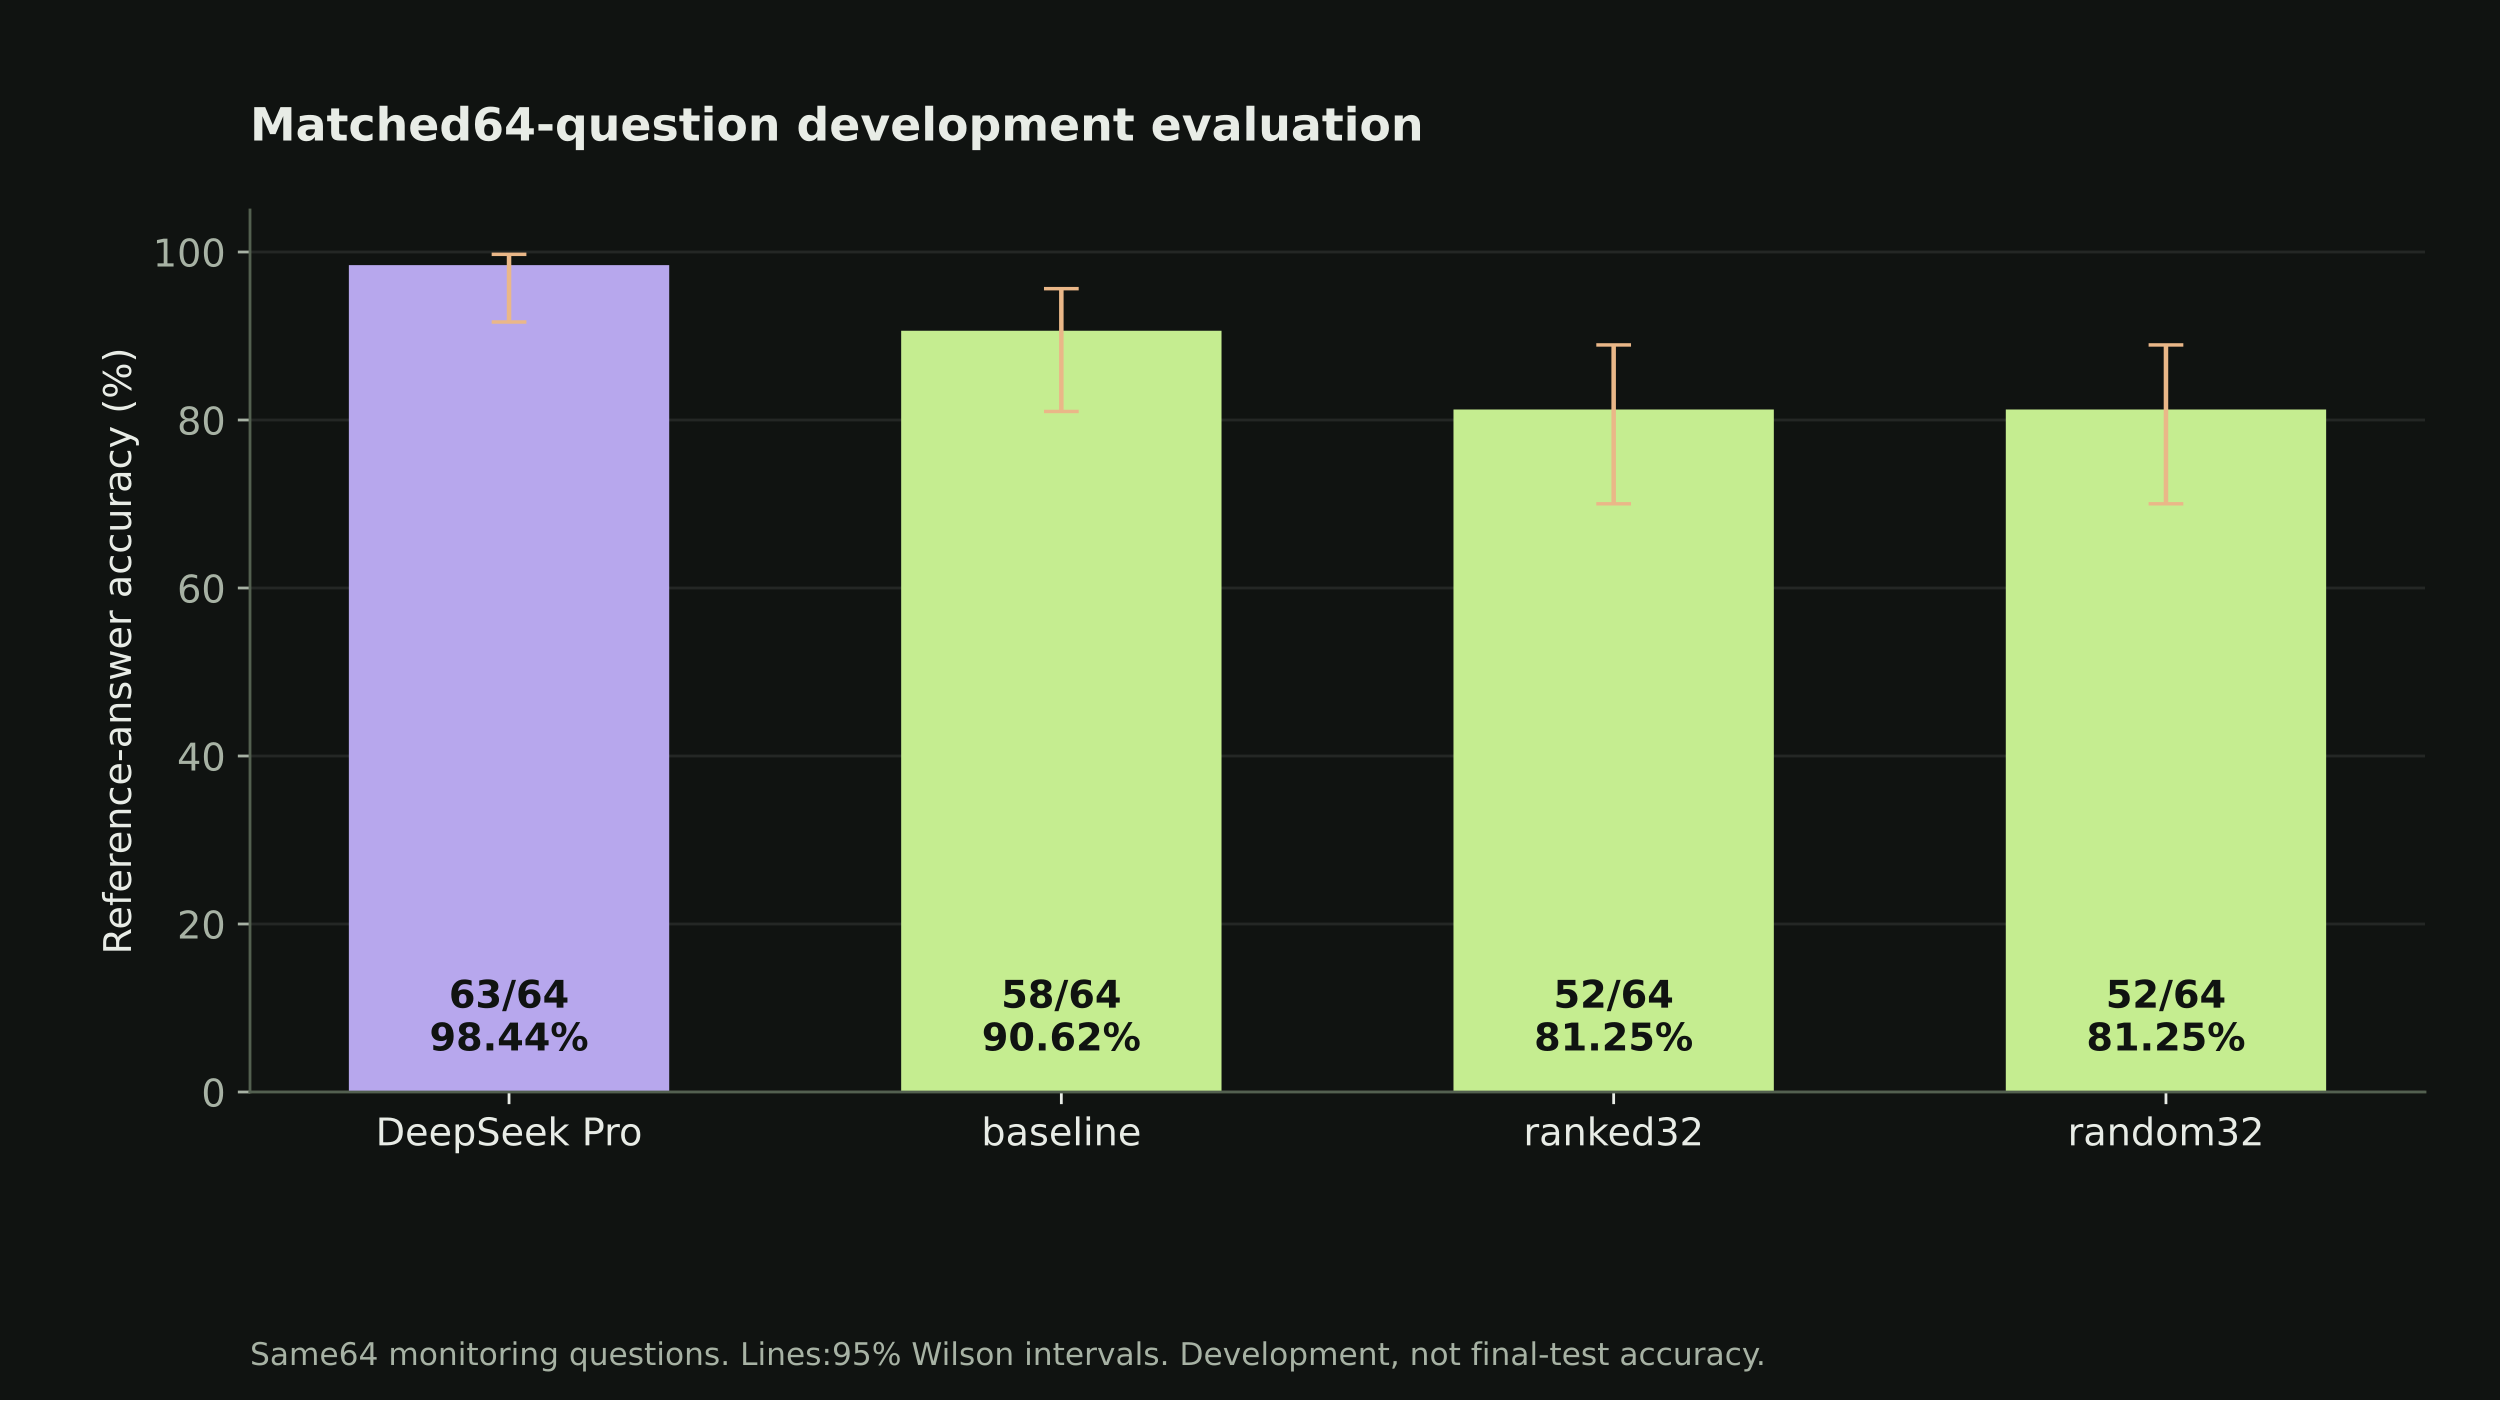
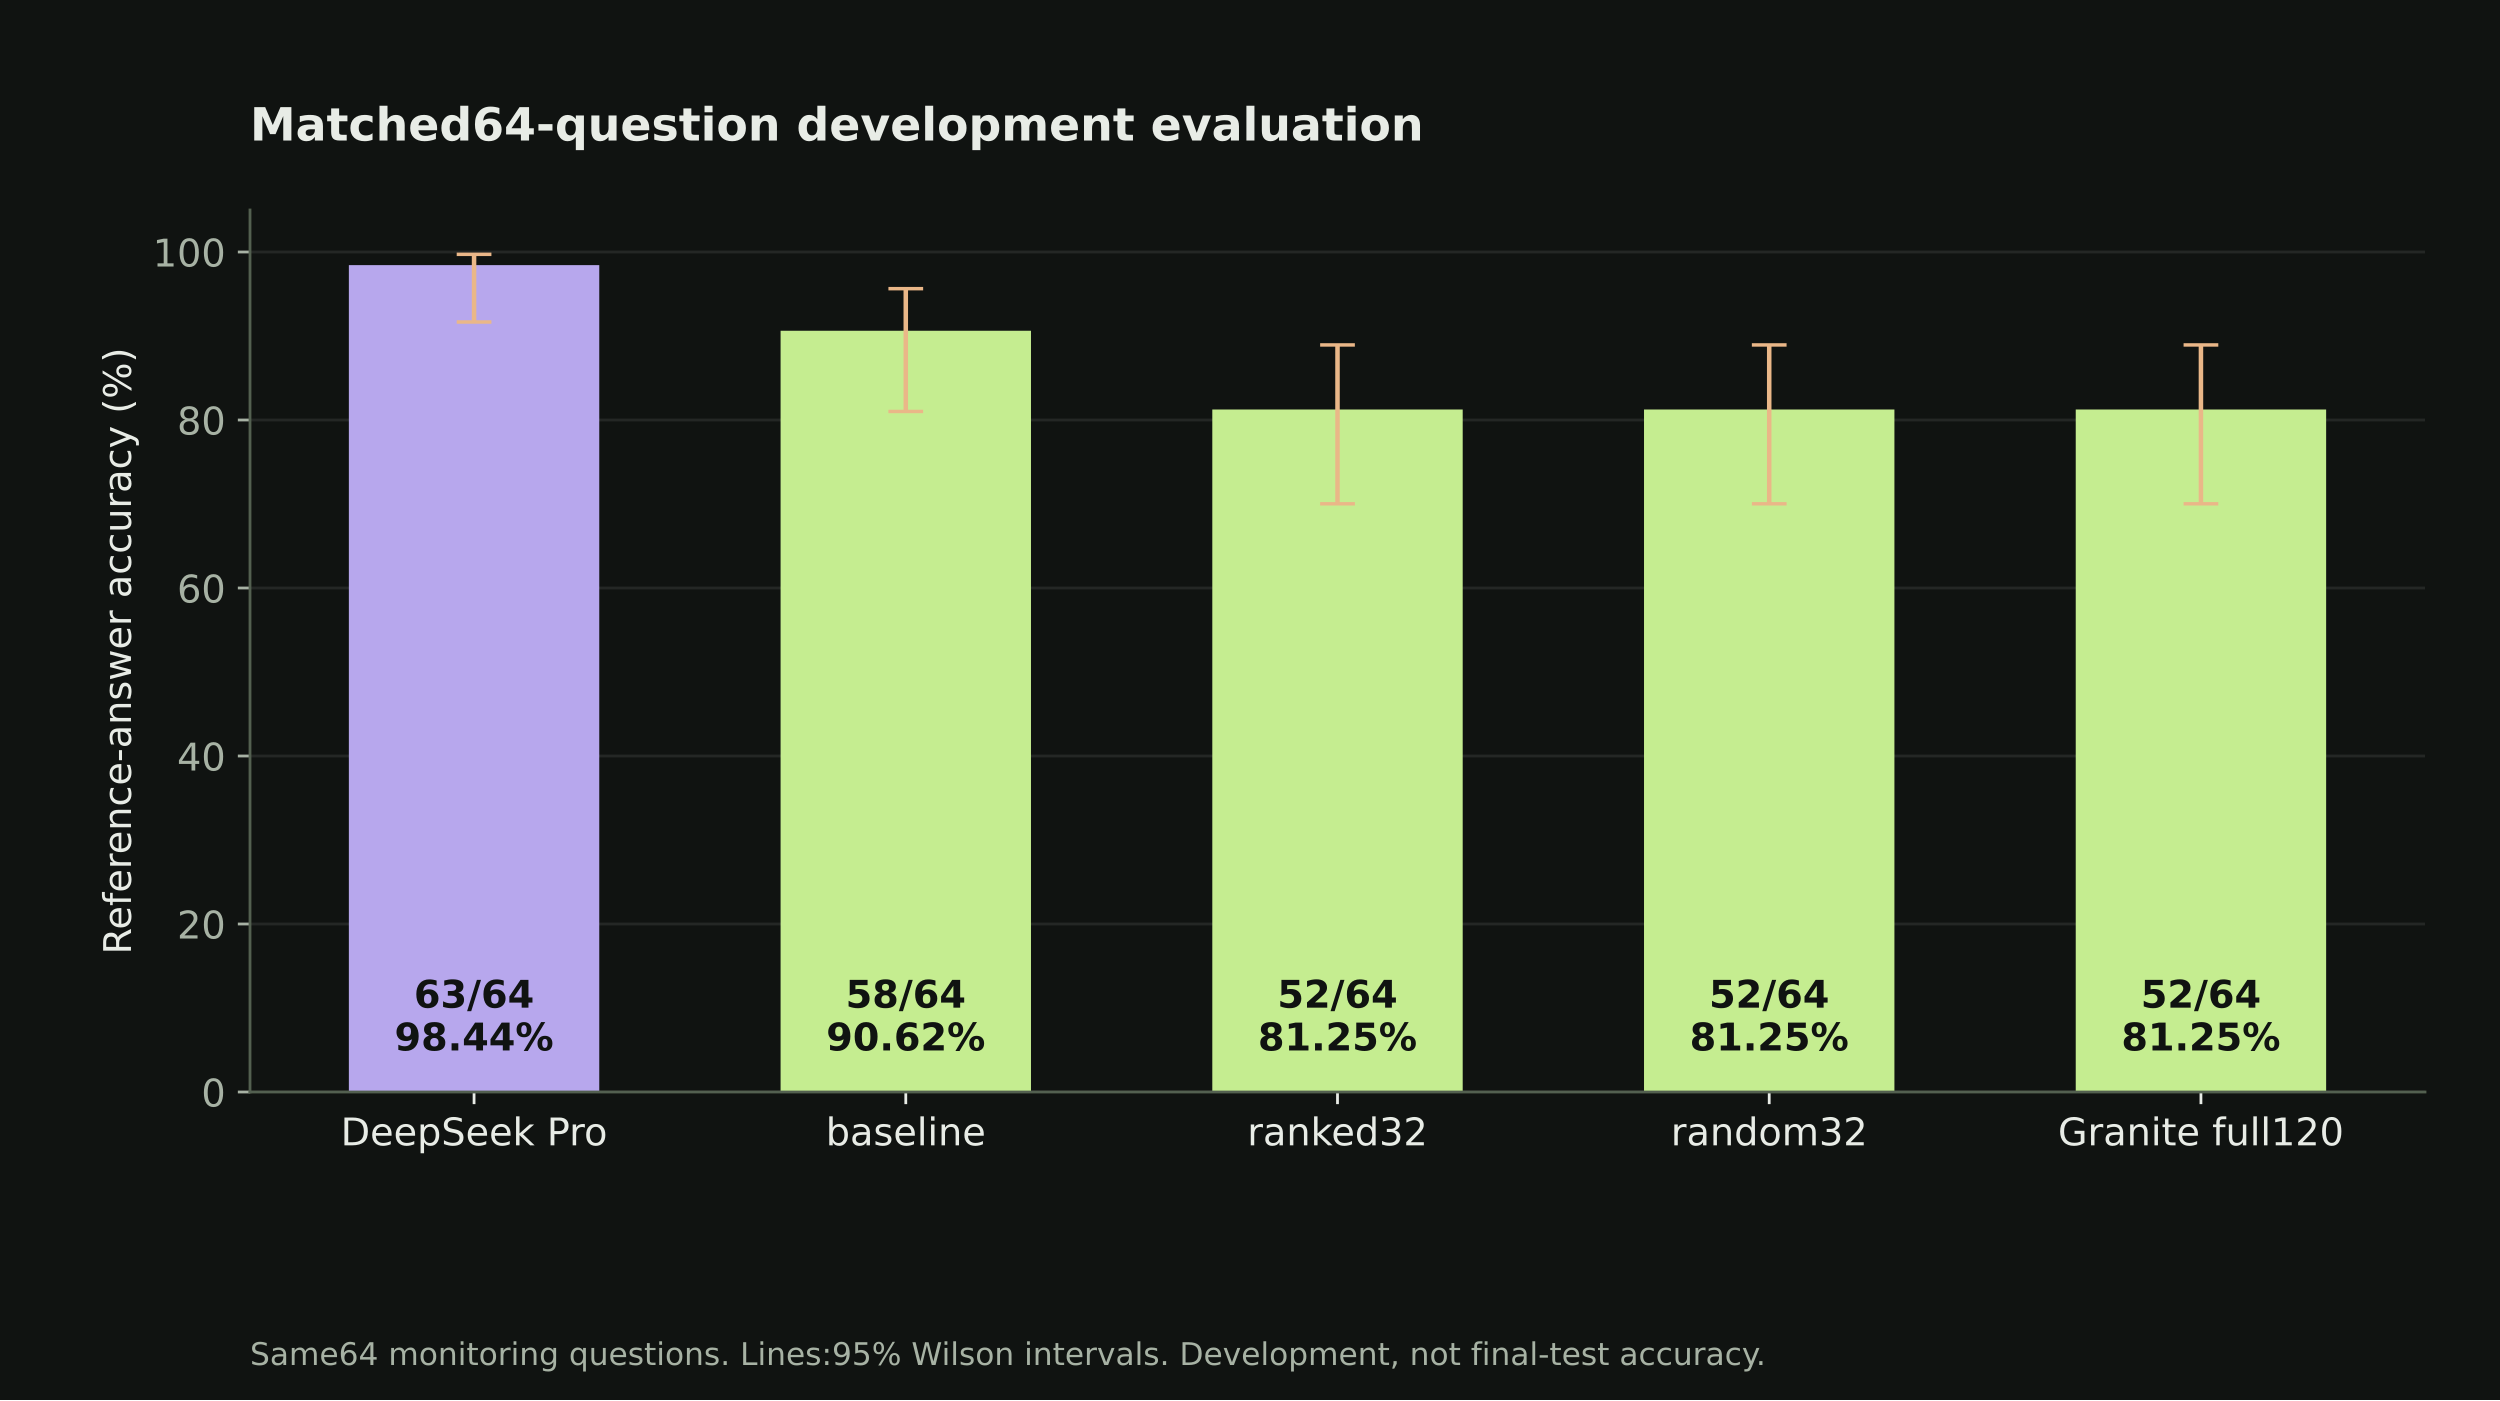
<svg xmlns="http://www.w3.org/2000/svg" xmlns:xlink="http://www.w3.org/1999/xlink" width="720pt" height="403.2pt" viewBox="0 0 720 403.2" version="1.1">
  <defs>
    <style type="text/css">*{stroke-linejoin: round; stroke-linecap: butt}</style>
  </defs>
  <g id="figure_1">
    <g id="patch_1">
      <path d="M 0 403.2  L 720 403.2  L 720 0  L 0 0  z " style="fill: #101311" />
    </g>
    <g id="axes_1">
      <g id="patch_2">
        <path d="M 72 314.496  L 698.4 314.496  L 698.4 60.48  L 72 60.48  z " style="fill: #101311" />
      </g>
      <g id="matplotlib.axis_1">
        <g id="xtick_1">
          <g id="line2d_1">
            <defs>
-               <path id="m502274f9c7" d="M 0 0  L 0 3.5  " style="stroke: #e8ece6; stroke-width: 0.8" />
+               <path id="m74794792fd" d="M 0 0  L 0 3.5  " style="stroke: #e8ece6; stroke-width: 0.8" />
            </defs>
            <g>
-               <use xlink:href="#m502274f9c7" x="146.602" y="314.496" style="fill: #e8ece6; stroke: #e8ece6; stroke-width: 0.8" />
+               <use xlink:href="#m74794792fd" x="136.53" y="314.496" style="fill: #e8ece6; stroke: #e8ece6; stroke-width: 0.8" />
            </g>
          </g>
          <g id="text_1">
-             <text style="font-size: 11px; font-family: 'DejaVu Sans', 'Bitstream Vera Sans', 'Computer Modern Sans Serif', 'Lucida Grande', 'Verdana', 'Geneva', 'Lucid', 'Arial', 'Helvetica', 'Avant Garde', sans-serif; text-anchor: middle; fill: #e8ece6" x="146.602" y="329.854" transform="rotate(-0 146.6017 329.8543)">DeepSeek Pro</text>
+             <text style="font-size: 11px; font-family: 'DejaVu Sans', 'Bitstream Vera Sans', 'Computer Modern Sans Serif', 'Lucida Grande', 'Verdana', 'Geneva', 'Lucid', 'Arial', 'Helvetica', 'Avant Garde', sans-serif; text-anchor: middle; fill: #e8ece6" x="136.53" y="329.854" transform="rotate(-0 136.5299 329.8543)">DeepSeek Pro</text>
          </g>
        </g>
        <g id="xtick_2">
          <g id="line2d_2">
            <g>
-               <use xlink:href="#m502274f9c7" x="305.667" y="314.496" style="fill: #e8ece6; stroke: #e8ece6; stroke-width: 0.8" />
+               <use xlink:href="#m74794792fd" x="260.865" y="314.496" style="fill: #e8ece6; stroke: #e8ece6; stroke-width: 0.8" />
            </g>
          </g>
          <g id="text_2">
-             <text style="font-size: 11px; font-family: 'DejaVu Sans', 'Bitstream Vera Sans', 'Computer Modern Sans Serif', 'Lucida Grande', 'Verdana', 'Geneva', 'Lucid', 'Arial', 'Helvetica', 'Avant Garde', sans-serif; text-anchor: middle; fill: #e8ece6" x="305.667" y="329.854" transform="rotate(-0 305.6672 329.8543)">baseline</text>
+             <text style="font-size: 11px; font-family: 'DejaVu Sans', 'Bitstream Vera Sans', 'Computer Modern Sans Serif', 'Lucida Grande', 'Verdana', 'Geneva', 'Lucid', 'Arial', 'Helvetica', 'Avant Garde', sans-serif; text-anchor: middle; fill: #e8ece6" x="260.865" y="329.854" transform="rotate(-0 260.8649 329.8543)">baseline</text>
          </g>
        </g>
        <g id="xtick_3">
          <g id="line2d_3">
            <g>
-               <use xlink:href="#m502274f9c7" x="464.733" y="314.496" style="fill: #e8ece6; stroke: #e8ece6; stroke-width: 0.8" />
+               <use xlink:href="#m74794792fd" x="385.2" y="314.496" style="fill: #e8ece6; stroke: #e8ece6; stroke-width: 0.8" />
            </g>
          </g>
          <g id="text_3">
-             <text style="font-size: 11px; font-family: 'DejaVu Sans', 'Bitstream Vera Sans', 'Computer Modern Sans Serif', 'Lucida Grande', 'Verdana', 'Geneva', 'Lucid', 'Arial', 'Helvetica', 'Avant Garde', sans-serif; text-anchor: middle; fill: #e8ece6" x="464.733" y="329.854" transform="rotate(-0 464.7328 329.8543)">ranked32</text>
+             <text style="font-size: 11px; font-family: 'DejaVu Sans', 'Bitstream Vera Sans', 'Computer Modern Sans Serif', 'Lucida Grande', 'Verdana', 'Geneva', 'Lucid', 'Arial', 'Helvetica', 'Avant Garde', sans-serif; text-anchor: middle; fill: #e8ece6" x="385.2" y="329.854" transform="rotate(-0 385.2 329.8543)">ranked32</text>
          </g>
        </g>
        <g id="xtick_4">
          <g id="line2d_4">
            <g>
-               <use xlink:href="#m502274f9c7" x="623.798" y="314.496" style="fill: #e8ece6; stroke: #e8ece6; stroke-width: 0.8" />
+               <use xlink:href="#m74794792fd" x="509.535" y="314.496" style="fill: #e8ece6; stroke: #e8ece6; stroke-width: 0.8" />
            </g>
          </g>
          <g id="text_4">
-             <text style="font-size: 11px; font-family: 'DejaVu Sans', 'Bitstream Vera Sans', 'Computer Modern Sans Serif', 'Lucida Grande', 'Verdana', 'Geneva', 'Lucid', 'Arial', 'Helvetica', 'Avant Garde', sans-serif; text-anchor: middle; fill: #e8ece6" x="623.798" y="329.854" transform="rotate(-0 623.7983 329.8543)">random32</text>
+             <text style="font-size: 11px; font-family: 'DejaVu Sans', 'Bitstream Vera Sans', 'Computer Modern Sans Serif', 'Lucida Grande', 'Verdana', 'Geneva', 'Lucid', 'Arial', 'Helvetica', 'Avant Garde', sans-serif; text-anchor: middle; fill: #e8ece6" x="509.535" y="329.854" transform="rotate(-0 509.5351 329.8543)">random32</text>
+           </g>
+         </g>
+         <g id="xtick_5">
+           <g id="line2d_5">
+             <g>
+               <use xlink:href="#m74794792fd" x="633.87" y="314.496" style="fill: #e8ece6; stroke: #e8ece6; stroke-width: 0.8" />
+             </g>
+           </g>
+           <g id="text_5">
+             <text style="font-size: 11px; font-family: 'DejaVu Sans', 'Bitstream Vera Sans', 'Computer Modern Sans Serif', 'Lucida Grande', 'Verdana', 'Geneva', 'Lucid', 'Arial', 'Helvetica', 'Avant Garde', sans-serif; text-anchor: middle; fill: #e8ece6" x="633.87" y="329.854" transform="rotate(-0 633.8701 329.8543)">Granite full120</text>
          </g>
        </g>
      </g>
      <g id="matplotlib.axis_2">
        <g id="ytick_1">
-           <g id="line2d_5">
-             <path d="M 72 314.496  L 698.4 314.496  " clip-path="url(#pb4f25f5101)" style="fill: none; stroke: #b0b0b0; stroke-opacity: 0.13; stroke-width: 0.8; stroke-linecap: square" />
-           </g>
          <g id="line2d_6">
+             <path d="M 72 314.496  L 698.4 314.496  " clip-path="url(#p22d3f4ef65)" style="fill: none; stroke: #b0b0b0; stroke-opacity: 0.13; stroke-width: 0.8; stroke-linecap: square" />
+           </g>
+           <g id="line2d_7">
            <defs>
-               <path id="me9f7a510b4" d="M 0 0  L -3.5 0  " style="stroke: #a7b2a4; stroke-width: 0.8" />
+               <path id="me94bce0dbf" d="M 0 0  L -3.5 0  " style="stroke: #a7b2a4; stroke-width: 0.8" />
            </defs>
            <g>
-               <use xlink:href="#me9f7a510b4" x="72" y="314.496" style="fill: #a7b2a4; stroke: #a7b2a4; stroke-width: 0.8" />
-             </g>
-           </g>
-           <g id="text_5">
+               <use xlink:href="#me94bce0dbf" x="72" y="314.496" style="fill: #a7b2a4; stroke: #a7b2a4; stroke-width: 0.8" />
+             </g>
+           </g>
+           <g id="text_6">
            <text style="font-size: 11px; font-family: 'DejaVu Sans', 'Bitstream Vera Sans', 'Computer Modern Sans Serif', 'Lucida Grande', 'Verdana', 'Geneva', 'Lucid', 'Arial', 'Helvetica', 'Avant Garde', sans-serif; text-anchor: end; fill: #a7b2a4" x="65" y="318.675" transform="rotate(-0 65 318.6751)">0</text>
          </g>
        </g>
        <g id="ytick_2">
-           <g id="line2d_7">
-             <path d="M 72 266.112  L 698.4 266.112  " clip-path="url(#pb4f25f5101)" style="fill: none; stroke: #b0b0b0; stroke-opacity: 0.13; stroke-width: 0.8; stroke-linecap: square" />
-           </g>
          <g id="line2d_8">
-             <g>
-               <use xlink:href="#me9f7a510b4" x="72" y="266.112" style="fill: #a7b2a4; stroke: #a7b2a4; stroke-width: 0.8" />
-             </g>
-           </g>
-           <g id="text_6">
+             <path d="M 72 266.112  L 698.4 266.112  " clip-path="url(#p22d3f4ef65)" style="fill: none; stroke: #b0b0b0; stroke-opacity: 0.13; stroke-width: 0.8; stroke-linecap: square" />
+           </g>
+           <g id="line2d_9">
+             <g>
+               <use xlink:href="#me94bce0dbf" x="72" y="266.112" style="fill: #a7b2a4; stroke: #a7b2a4; stroke-width: 0.8" />
+             </g>
+           </g>
+           <g id="text_7">
            <text style="font-size: 11px; font-family: 'DejaVu Sans', 'Bitstream Vera Sans', 'Computer Modern Sans Serif', 'Lucida Grande', 'Verdana', 'Geneva', 'Lucid', 'Arial', 'Helvetica', 'Avant Garde', sans-serif; text-anchor: end; fill: #a7b2a4" x="65" y="270.291" transform="rotate(-0 65 270.2911)">20</text>
          </g>
        </g>
        <g id="ytick_3">
-           <g id="line2d_9">
-             <path d="M 72 217.728  L 698.4 217.728  " clip-path="url(#pb4f25f5101)" style="fill: none; stroke: #b0b0b0; stroke-opacity: 0.13; stroke-width: 0.8; stroke-linecap: square" />
-           </g>
          <g id="line2d_10">
-             <g>
-               <use xlink:href="#me9f7a510b4" x="72" y="217.728" style="fill: #a7b2a4; stroke: #a7b2a4; stroke-width: 0.8" />
-             </g>
-           </g>
-           <g id="text_7">
+             <path d="M 72 217.728  L 698.4 217.728  " clip-path="url(#p22d3f4ef65)" style="fill: none; stroke: #b0b0b0; stroke-opacity: 0.13; stroke-width: 0.8; stroke-linecap: square" />
+           </g>
+           <g id="line2d_11">
+             <g>
+               <use xlink:href="#me94bce0dbf" x="72" y="217.728" style="fill: #a7b2a4; stroke: #a7b2a4; stroke-width: 0.8" />
+             </g>
+           </g>
+           <g id="text_8">
            <text style="font-size: 11px; font-family: 'DejaVu Sans', 'Bitstream Vera Sans', 'Computer Modern Sans Serif', 'Lucida Grande', 'Verdana', 'Geneva', 'Lucid', 'Arial', 'Helvetica', 'Avant Garde', sans-serif; text-anchor: end; fill: #a7b2a4" x="65" y="221.907" transform="rotate(-0 65 221.9071)">40</text>
          </g>
        </g>
        <g id="ytick_4">
-           <g id="line2d_11">
-             <path d="M 72 169.344  L 698.4 169.344  " clip-path="url(#pb4f25f5101)" style="fill: none; stroke: #b0b0b0; stroke-opacity: 0.13; stroke-width: 0.8; stroke-linecap: square" />
-           </g>
          <g id="line2d_12">
-             <g>
-               <use xlink:href="#me9f7a510b4" x="72" y="169.344" style="fill: #a7b2a4; stroke: #a7b2a4; stroke-width: 0.8" />
-             </g>
-           </g>
-           <g id="text_8">
+             <path d="M 72 169.344  L 698.4 169.344  " clip-path="url(#p22d3f4ef65)" style="fill: none; stroke: #b0b0b0; stroke-opacity: 0.13; stroke-width: 0.8; stroke-linecap: square" />
+           </g>
+           <g id="line2d_13">
+             <g>
+               <use xlink:href="#me94bce0dbf" x="72" y="169.344" style="fill: #a7b2a4; stroke: #a7b2a4; stroke-width: 0.8" />
+             </g>
+           </g>
+           <g id="text_9">
            <text style="font-size: 11px; font-family: 'DejaVu Sans', 'Bitstream Vera Sans', 'Computer Modern Sans Serif', 'Lucida Grande', 'Verdana', 'Geneva', 'Lucid', 'Arial', 'Helvetica', 'Avant Garde', sans-serif; text-anchor: end; fill: #a7b2a4" x="65" y="173.523" transform="rotate(-0 65 173.5231)">60</text>
          </g>
        </g>
        <g id="ytick_5">
-           <g id="line2d_13">
-             <path d="M 72 120.96  L 698.4 120.96  " clip-path="url(#pb4f25f5101)" style="fill: none; stroke: #b0b0b0; stroke-opacity: 0.13; stroke-width: 0.8; stroke-linecap: square" />
-           </g>
          <g id="line2d_14">
-             <g>
-               <use xlink:href="#me9f7a510b4" x="72" y="120.96" style="fill: #a7b2a4; stroke: #a7b2a4; stroke-width: 0.8" />
-             </g>
-           </g>
-           <g id="text_9">
+             <path d="M 72 120.96  L 698.4 120.96  " clip-path="url(#p22d3f4ef65)" style="fill: none; stroke: #b0b0b0; stroke-opacity: 0.13; stroke-width: 0.8; stroke-linecap: square" />
+           </g>
+           <g id="line2d_15">
+             <g>
+               <use xlink:href="#me94bce0dbf" x="72" y="120.96" style="fill: #a7b2a4; stroke: #a7b2a4; stroke-width: 0.8" />
+             </g>
+           </g>
+           <g id="text_10">
            <text style="font-size: 11px; font-family: 'DejaVu Sans', 'Bitstream Vera Sans', 'Computer Modern Sans Serif', 'Lucida Grande', 'Verdana', 'Geneva', 'Lucid', 'Arial', 'Helvetica', 'Avant Garde', sans-serif; text-anchor: end; fill: #a7b2a4" x="65" y="125.139" transform="rotate(-0 65 125.1391)">80</text>
          </g>
        </g>
        <g id="ytick_6">
-           <g id="line2d_15">
-             <path d="M 72 72.576  L 698.4 72.576  " clip-path="url(#pb4f25f5101)" style="fill: none; stroke: #b0b0b0; stroke-opacity: 0.13; stroke-width: 0.8; stroke-linecap: square" />
-           </g>
          <g id="line2d_16">
-             <g>
-               <use xlink:href="#me9f7a510b4" x="72" y="72.576" style="fill: #a7b2a4; stroke: #a7b2a4; stroke-width: 0.8" />
-             </g>
-           </g>
-           <g id="text_10">
+             <path d="M 72 72.576  L 698.4 72.576  " clip-path="url(#p22d3f4ef65)" style="fill: none; stroke: #b0b0b0; stroke-opacity: 0.13; stroke-width: 0.8; stroke-linecap: square" />
+           </g>
+           <g id="line2d_17">
+             <g>
+               <use xlink:href="#me94bce0dbf" x="72" y="72.576" style="fill: #a7b2a4; stroke: #a7b2a4; stroke-width: 0.8" />
+             </g>
+           </g>
+           <g id="text_11">
            <text style="font-size: 11px; font-family: 'DejaVu Sans', 'Bitstream Vera Sans', 'Computer Modern Sans Serif', 'Lucida Grande', 'Verdana', 'Geneva', 'Lucid', 'Arial', 'Helvetica', 'Avant Garde', sans-serif; text-anchor: end; fill: #a7b2a4" x="65" y="76.755" transform="rotate(-0 65 76.75514)">100</text>
          </g>
        </g>
-         <g id="text_11">
+         <g id="text_12">
          <text style="font-size: 11px; font-family: 'DejaVu Sans', 'Bitstream Vera Sans', 'Computer Modern Sans Serif', 'Lucida Grande', 'Verdana', 'Geneva', 'Lucid', 'Arial', 'Helvetica', 'Avant Garde', sans-serif; text-anchor: middle; fill: #e8ece6" x="37.716" y="187.488" transform="rotate(-90 37.71609 187.488)">Reference-answer accuracy (%)</text>
        </g>
      </g>
      <g id="patch_3">
-         <path d="M 100.473 314.496  L 192.731 314.496  L 192.731 76.356  L 100.473 76.356  z " clip-path="url(#pb4f25f5101)" style="fill: #b7a7ed" />
+         <path d="M 100.473 314.496  L 172.587 314.496  L 172.587 76.356  L 100.473 76.356  z " clip-path="url(#p22d3f4ef65)" style="fill: #b7a7ed" />
      </g>
      <g id="patch_4">
-         <path d="M 259.538 314.496  L 351.796 314.496  L 351.796 95.256  L 259.538 95.256  z " clip-path="url(#pb4f25f5101)" style="fill: #c5ed90" />
+         <path d="M 224.808 314.496  L 296.922 314.496  L 296.922 95.256  L 224.808 95.256  z " clip-path="url(#p22d3f4ef65)" style="fill: #c5ed90" />
      </g>
      <g id="patch_5">
-         <path d="M 418.604 314.496  L 510.862 314.496  L 510.862 117.936  L 418.604 117.936  z " clip-path="url(#pb4f25f5101)" style="fill: #c5ed90" />
+         <path d="M 349.143 314.496  L 421.257 314.496  L 421.257 117.936  L 349.143 117.936  z " clip-path="url(#p22d3f4ef65)" style="fill: #c5ed90" />
      </g>
      <g id="patch_6">
-         <path d="M 577.669 314.496  L 669.927 314.496  L 669.927 117.936  L 577.669 117.936  z " clip-path="url(#pb4f25f5101)" style="fill: #c5ed90" />
+         <path d="M 473.478 314.496  L 545.592 314.496  L 545.592 117.936  L 473.478 117.936  z " clip-path="url(#p22d3f4ef65)" style="fill: #c5ed90" />
+       </g>
+       <g id="patch_7">
+         <path d="M 597.813 314.496  L 669.927 314.496  L 669.927 117.936  L 597.813 117.936  z " clip-path="url(#p22d3f4ef65)" style="fill: #c5ed90" />
      </g>
      <g id="LineCollection_1">
-         <path d="M 146.602 92.738  L 146.602 73.245  " clip-path="url(#pb4f25f5101)" style="fill: none; stroke: #eab788; stroke-width: 1.3" />
-         <path d="M 305.667 118.5  L 305.667 83.142  " clip-path="url(#pb4f25f5101)" style="fill: none; stroke: #eab788; stroke-width: 1.3" />
-         <path d="M 464.733 145.091  L 464.733 99.343  " clip-path="url(#pb4f25f5101)" style="fill: none; stroke: #eab788; stroke-width: 1.3" />
-         <path d="M 623.798 145.091  L 623.798 99.343  " clip-path="url(#pb4f25f5101)" style="fill: none; stroke: #eab788; stroke-width: 1.3" />
-       </g>
-       <g id="line2d_17">
+         <path d="M 136.53 92.738  L 136.53 73.245  " clip-path="url(#p22d3f4ef65)" style="fill: none; stroke: #eab788; stroke-width: 1.3" />
+         <path d="M 260.865 118.5  L 260.865 83.142  " clip-path="url(#p22d3f4ef65)" style="fill: none; stroke: #eab788; stroke-width: 1.3" />
+         <path d="M 385.2 145.091  L 385.2 99.343  " clip-path="url(#p22d3f4ef65)" style="fill: none; stroke: #eab788; stroke-width: 1.3" />
+         <path d="M 509.535 145.091  L 509.535 99.343  " clip-path="url(#p22d3f4ef65)" style="fill: none; stroke: #eab788; stroke-width: 1.3" />
+         <path d="M 633.87 145.091  L 633.87 99.343  " clip-path="url(#p22d3f4ef65)" style="fill: none; stroke: #eab788; stroke-width: 1.3" />
+       </g>
+       <g id="line2d_18">
        <defs>
-           <path id="m466ecef515" d="M 5 0  L -5 -0  " style="stroke: #eab788" />
+           <path id="mc3f9194894" d="M 5 0  L -5 -0  " style="stroke: #eab788" />
        </defs>
-         <g clip-path="url(#pb4f25f5101)">
-           <use xlink:href="#m466ecef515" x="146.602" y="92.738" style="fill: #1f77b4; stroke: #eab788" />
-           <use xlink:href="#m466ecef515" x="305.667" y="118.5" style="fill: #1f77b4; stroke: #eab788" />
-           <use xlink:href="#m466ecef515" x="464.733" y="145.091" style="fill: #1f77b4; stroke: #eab788" />
-           <use xlink:href="#m466ecef515" x="623.798" y="145.091" style="fill: #1f77b4; stroke: #eab788" />
-         </g>
-       </g>
-       <g id="line2d_18">
-         <g clip-path="url(#pb4f25f5101)">
-           <use xlink:href="#m466ecef515" x="146.602" y="73.245" style="fill: #1f77b4; stroke: #eab788" />
-           <use xlink:href="#m466ecef515" x="305.667" y="83.142" style="fill: #1f77b4; stroke: #eab788" />
-           <use xlink:href="#m466ecef515" x="464.733" y="99.343" style="fill: #1f77b4; stroke: #eab788" />
-           <use xlink:href="#m466ecef515" x="623.798" y="99.343" style="fill: #1f77b4; stroke: #eab788" />
-         </g>
-       </g>
-       <g id="patch_7">
+         <g clip-path="url(#p22d3f4ef65)">
+           <use xlink:href="#mc3f9194894" x="136.53" y="92.738" style="fill: #1f77b4; stroke: #eab788" />
+           <use xlink:href="#mc3f9194894" x="260.865" y="118.5" style="fill: #1f77b4; stroke: #eab788" />
+           <use xlink:href="#mc3f9194894" x="385.2" y="145.091" style="fill: #1f77b4; stroke: #eab788" />
+           <use xlink:href="#mc3f9194894" x="509.535" y="145.091" style="fill: #1f77b4; stroke: #eab788" />
+           <use xlink:href="#mc3f9194894" x="633.87" y="145.091" style="fill: #1f77b4; stroke: #eab788" />
+         </g>
+       </g>
+       <g id="line2d_19">
+         <g clip-path="url(#p22d3f4ef65)">
+           <use xlink:href="#mc3f9194894" x="136.53" y="73.245" style="fill: #1f77b4; stroke: #eab788" />
+           <use xlink:href="#mc3f9194894" x="260.865" y="83.142" style="fill: #1f77b4; stroke: #eab788" />
+           <use xlink:href="#mc3f9194894" x="385.2" y="99.343" style="fill: #1f77b4; stroke: #eab788" />
+           <use xlink:href="#mc3f9194894" x="509.535" y="99.343" style="fill: #1f77b4; stroke: #eab788" />
+           <use xlink:href="#mc3f9194894" x="633.87" y="99.343" style="fill: #1f77b4; stroke: #eab788" />
+         </g>
+       </g>
+       <g id="patch_8">
        <path d="M 72 314.496  L 72 60.48  " style="fill: none; stroke: #536050; stroke-width: 0.8; stroke-linejoin: miter; stroke-linecap: square" />
      </g>
-       <g id="patch_8">
+       <g id="patch_9">
        <path d="M 72 314.496  L 698.4 314.496  " style="fill: none; stroke: #536050; stroke-width: 0.8; stroke-linejoin: miter; stroke-linecap: square" />
      </g>
-       <g id="text_12">
-         <text style="font-weight: 700; font-size: 11px; font-family: 'DejaVu Sans', 'Bitstream Vera Sans', 'Computer Modern Sans Serif', 'Lucida Grande', 'Verdana', 'Geneva', 'Lucid', 'Arial', 'Helvetica', 'Avant Garde', sans-serif; fill: #101311" transform="translate(129.2853 290.214)">63/64</text>
-         <text style="font-weight: 700; font-size: 11px; font-family: 'DejaVu Sans', 'Bitstream Vera Sans', 'Computer Modern Sans Serif', 'Lucida Grande', 'Verdana', 'Geneva', 'Lucid', 'Arial', 'Helvetica', 'Avant Garde', sans-serif; fill: #101311" transform="translate(123.6942 302.5315)">98.44%</text>
-       </g>
      <g id="text_13">
-         <text style="font-weight: 700; font-size: 11px; font-family: 'DejaVu Sans', 'Bitstream Vera Sans', 'Computer Modern Sans Serif', 'Lucida Grande', 'Verdana', 'Geneva', 'Lucid', 'Arial', 'Helvetica', 'Avant Garde', sans-serif; fill: #101311" transform="translate(288.3508 290.214)">58/64</text>
-         <text style="font-weight: 700; font-size: 11px; font-family: 'DejaVu Sans', 'Bitstream Vera Sans', 'Computer Modern Sans Serif', 'Lucida Grande', 'Verdana', 'Geneva', 'Lucid', 'Arial', 'Helvetica', 'Avant Garde', sans-serif; fill: #101311" transform="translate(282.7597 302.5315)">90.62%</text>
+         <text style="font-weight: 700; font-size: 11px; font-family: 'DejaVu Sans', 'Bitstream Vera Sans', 'Computer Modern Sans Serif', 'Lucida Grande', 'Verdana', 'Geneva', 'Lucid', 'Arial', 'Helvetica', 'Avant Garde', sans-serif; fill: #101311" transform="translate(119.2135 290.214)">63/64</text>
+         <text style="font-weight: 700; font-size: 11px; font-family: 'DejaVu Sans', 'Bitstream Vera Sans', 'Computer Modern Sans Serif', 'Lucida Grande', 'Verdana', 'Geneva', 'Lucid', 'Arial', 'Helvetica', 'Avant Garde', sans-serif; fill: #101311" transform="translate(113.6224 302.5315)">98.44%</text>
      </g>
      <g id="text_14">
-         <text style="font-weight: 700; font-size: 11px; font-family: 'DejaVu Sans', 'Bitstream Vera Sans', 'Computer Modern Sans Serif', 'Lucida Grande', 'Verdana', 'Geneva', 'Lucid', 'Arial', 'Helvetica', 'Avant Garde', sans-serif; fill: #101311" transform="translate(447.4164 290.214)">52/64</text>
-         <text style="font-weight: 700; font-size: 11px; font-family: 'DejaVu Sans', 'Bitstream Vera Sans', 'Computer Modern Sans Serif', 'Lucida Grande', 'Verdana', 'Geneva', 'Lucid', 'Arial', 'Helvetica', 'Avant Garde', sans-serif; fill: #101311" transform="translate(441.8253 302.5315)">81.25%</text>
+         <text style="font-weight: 700; font-size: 11px; font-family: 'DejaVu Sans', 'Bitstream Vera Sans', 'Computer Modern Sans Serif', 'Lucida Grande', 'Verdana', 'Geneva', 'Lucid', 'Arial', 'Helvetica', 'Avant Garde', sans-serif; fill: #101311" transform="translate(243.5485 290.214)">58/64</text>
+         <text style="font-weight: 700; font-size: 11px; font-family: 'DejaVu Sans', 'Bitstream Vera Sans', 'Computer Modern Sans Serif', 'Lucida Grande', 'Verdana', 'Geneva', 'Lucid', 'Arial', 'Helvetica', 'Avant Garde', sans-serif; fill: #101311" transform="translate(237.9574 302.5315)">90.62%</text>
      </g>
      <g id="text_15">
-         <text style="font-weight: 700; font-size: 11px; font-family: 'DejaVu Sans', 'Bitstream Vera Sans', 'Computer Modern Sans Serif', 'Lucida Grande', 'Verdana', 'Geneva', 'Lucid', 'Arial', 'Helvetica', 'Avant Garde', sans-serif; fill: #101311" transform="translate(606.4819 290.214)">52/64</text>
-         <text style="font-weight: 700; font-size: 11px; font-family: 'DejaVu Sans', 'Bitstream Vera Sans', 'Computer Modern Sans Serif', 'Lucida Grande', 'Verdana', 'Geneva', 'Lucid', 'Arial', 'Helvetica', 'Avant Garde', sans-serif; fill: #101311" transform="translate(600.8908 302.5315)">81.25%</text>
+         <text style="font-weight: 700; font-size: 11px; font-family: 'DejaVu Sans', 'Bitstream Vera Sans', 'Computer Modern Sans Serif', 'Lucida Grande', 'Verdana', 'Geneva', 'Lucid', 'Arial', 'Helvetica', 'Avant Garde', sans-serif; fill: #101311" transform="translate(367.8836 290.214)">52/64</text>
+         <text style="font-weight: 700; font-size: 11px; font-family: 'DejaVu Sans', 'Bitstream Vera Sans', 'Computer Modern Sans Serif', 'Lucida Grande', 'Verdana', 'Geneva', 'Lucid', 'Arial', 'Helvetica', 'Avant Garde', sans-serif; fill: #101311" transform="translate(362.2925 302.5315)">81.25%</text>
      </g>
      <g id="text_16">
+         <text style="font-weight: 700; font-size: 11px; font-family: 'DejaVu Sans', 'Bitstream Vera Sans', 'Computer Modern Sans Serif', 'Lucida Grande', 'Verdana', 'Geneva', 'Lucid', 'Arial', 'Helvetica', 'Avant Garde', sans-serif; fill: #101311" transform="translate(492.2186 290.214)">52/64</text>
+         <text style="font-weight: 700; font-size: 11px; font-family: 'DejaVu Sans', 'Bitstream Vera Sans', 'Computer Modern Sans Serif', 'Lucida Grande', 'Verdana', 'Geneva', 'Lucid', 'Arial', 'Helvetica', 'Avant Garde', sans-serif; fill: #101311" transform="translate(486.6276 302.5315)">81.25%</text>
+       </g>
+       <g id="text_17">
+         <text style="font-weight: 700; font-size: 11px; font-family: 'DejaVu Sans', 'Bitstream Vera Sans', 'Computer Modern Sans Serif', 'Lucida Grande', 'Verdana', 'Geneva', 'Lucid', 'Arial', 'Helvetica', 'Avant Garde', sans-serif; fill: #101311" transform="translate(616.5537 290.214)">52/64</text>
+         <text style="font-weight: 700; font-size: 11px; font-family: 'DejaVu Sans', 'Bitstream Vera Sans', 'Computer Modern Sans Serif', 'Lucida Grande', 'Verdana', 'Geneva', 'Lucid', 'Arial', 'Helvetica', 'Avant Garde', sans-serif; fill: #101311" transform="translate(610.9626 302.5315)">81.25%</text>
+       </g>
+       <g id="text_18">
        <text style="font-weight: 700; font-size: 13.2px; font-family: 'DejaVu Sans', 'Bitstream Vera Sans', 'Computer Modern Sans Serif', 'Lucida Grande', 'Verdana', 'Geneva', 'Lucid', 'Arial', 'Helvetica', 'Avant Garde', sans-serif; text-anchor: start; fill: #e8ece6" x="72" y="40.48" transform="rotate(-0 72 40.48)">Matched64-question development evaluation</text>
      </g>
    </g>
-     <g id="text_17">
+     <g id="text_19">
      <text style="font-size: 9px; font-family: 'DejaVu Sans', 'Bitstream Vera Sans', 'Computer Modern Sans Serif', 'Lucida Grande', 'Verdana', 'Geneva', 'Lucid', 'Arial', 'Helvetica', 'Avant Garde', sans-serif; text-anchor: start; fill: #a7b2a4" x="72" y="393.12" transform="rotate(-0 72 393.12)">Same64 monitoring questions. Lines:95% Wilson intervals. Development, not final-test accuracy.</text>
    </g>
  </g>
  <defs>
-     <clipPath id="pb4f25f5101">
+     <clipPath id="p22d3f4ef65">
      <rect x="72" y="60.48" width="626.4" height="254.016" />
    </clipPath>
  </defs>
</svg>
